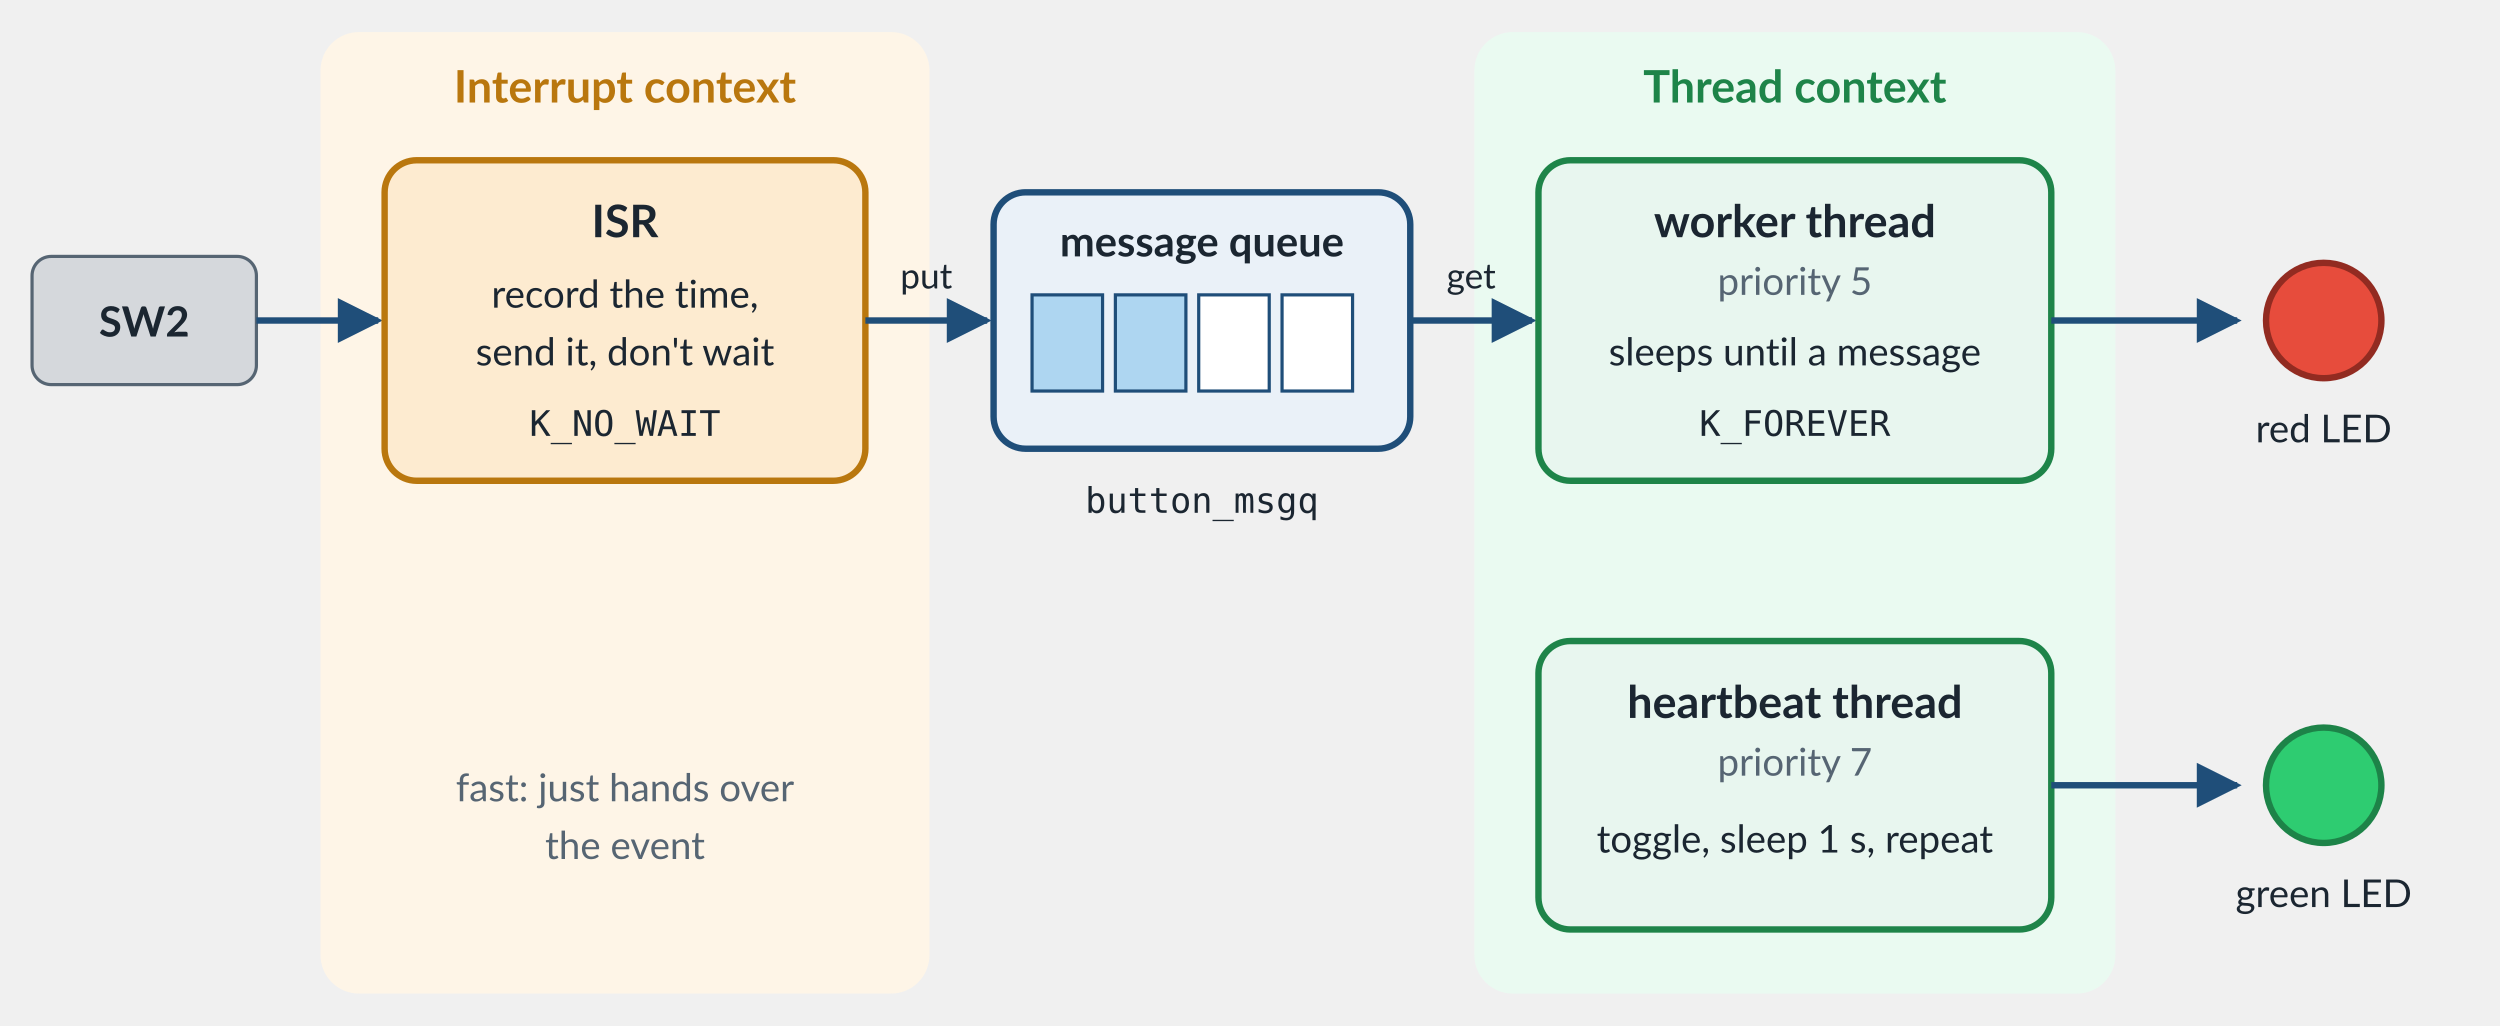
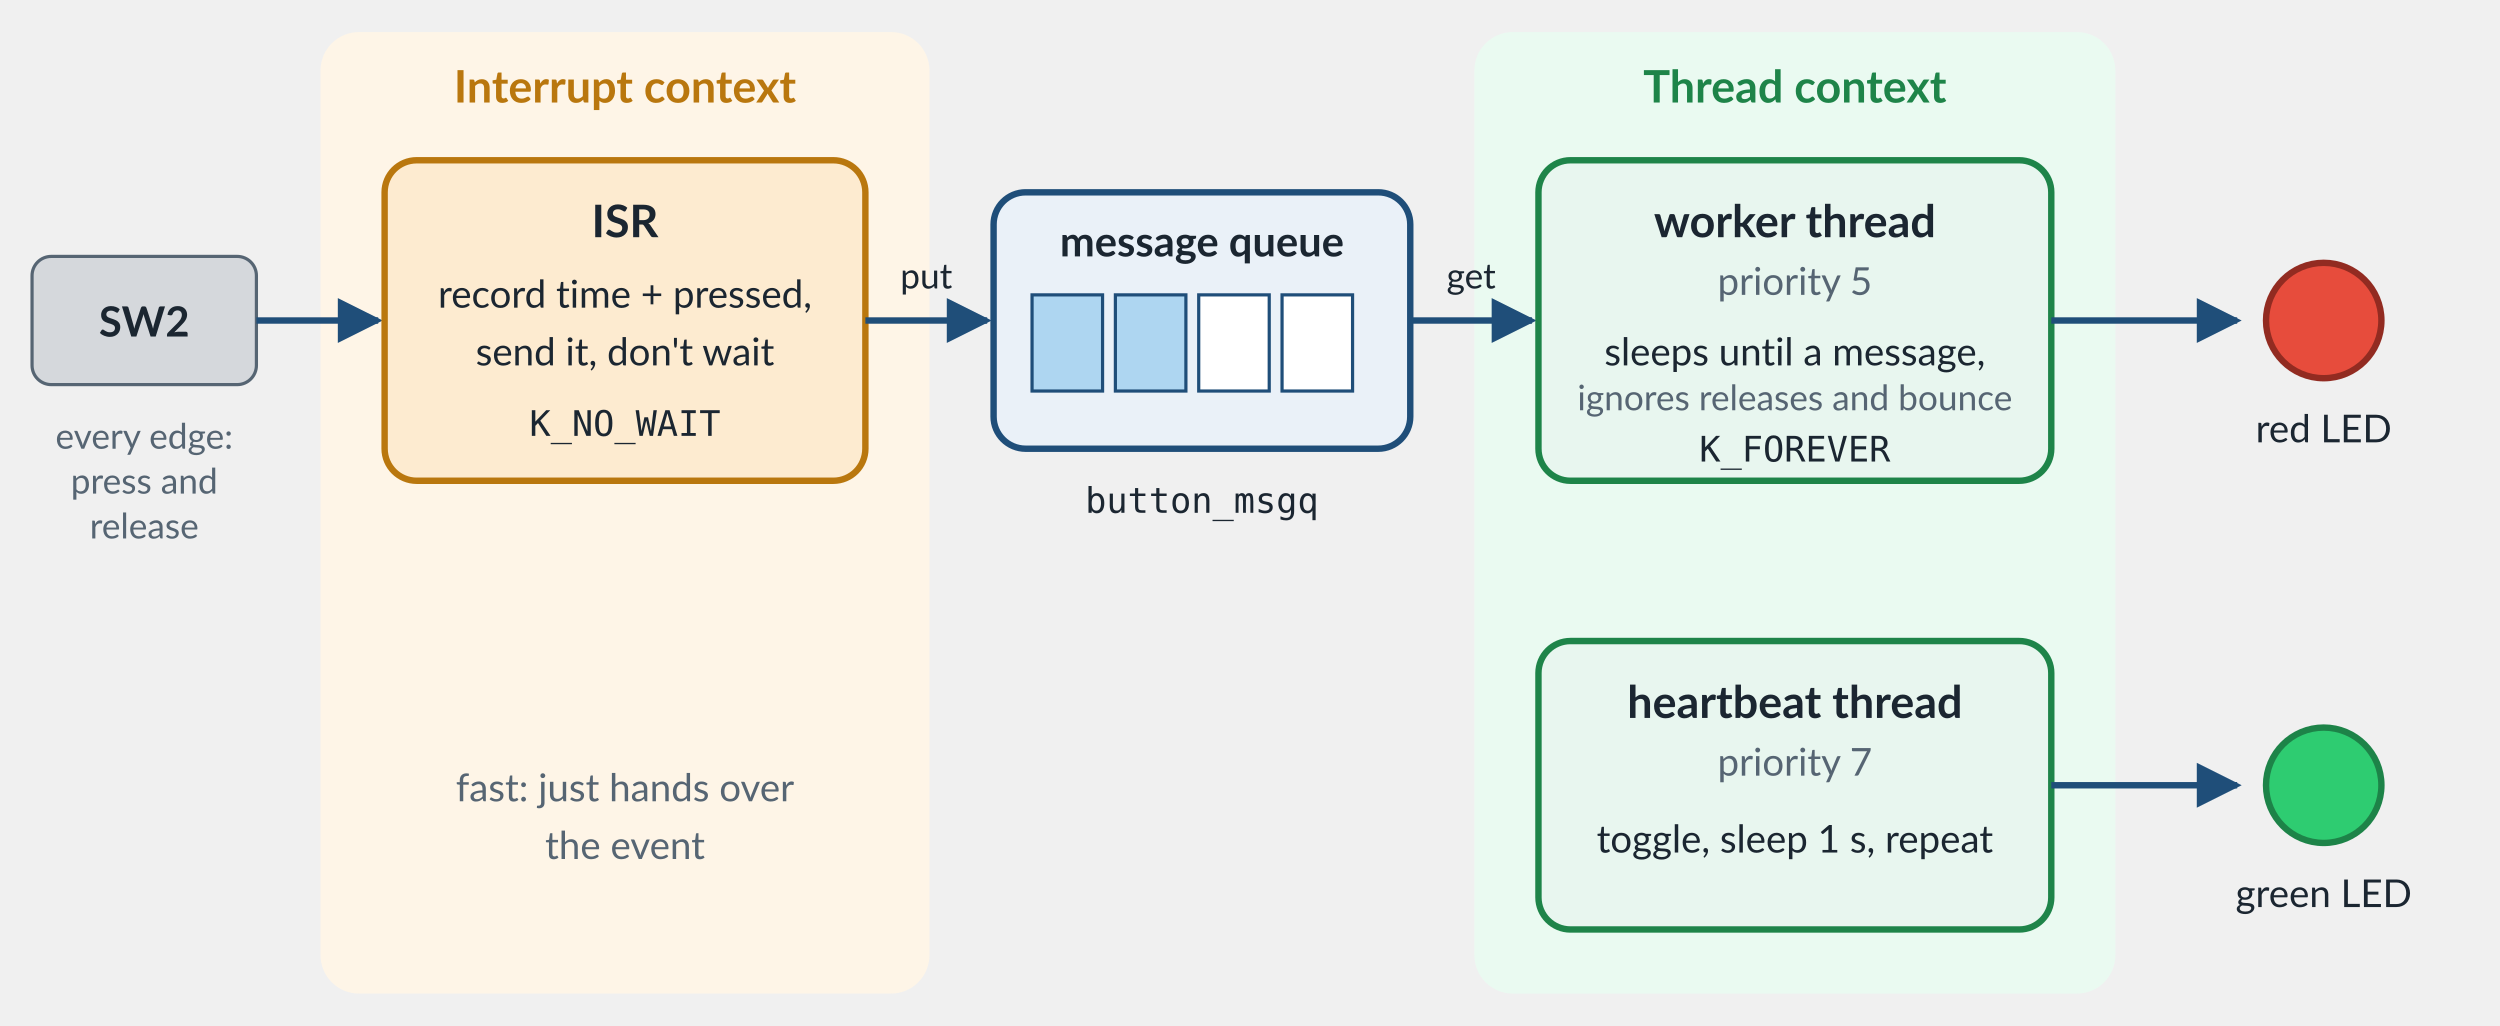
<svg xmlns="http://www.w3.org/2000/svg" width="780" height="320" viewBox="0 0 780 320" font-family="Lato, Helvetica, Arial, sans-serif" font-size="14" fill="#1b2631">
  <defs>
    <marker id="arrow" viewBox="0 0 10 10" refX="9" refY="5" markerWidth="7" markerHeight="7" orient="auto-start-reverse">
      <path d="M0,0 L10,5 L0,10 z" fill="#1f4e79" />
    </marker>
  </defs>
  <rect x="100" y="10" width="190" height="300" rx="12" fill="#fef5e7" stroke="none" />
  <text x="195" y="32" text-anchor="middle" font-weight="bold" fill="#b9770e">Interrupt context</text>
  <rect x="460" y="10" width="200" height="300" rx="12" fill="#eafaf1" stroke="none" />
  <text x="560" y="32" text-anchor="middle" font-weight="bold" fill="#1e8449">Thread context</text>
  <rect x="10" y="80" width="70" height="40" rx="6" fill="#d5d8dc" stroke="#566573" />
  <text x="45" y="105" text-anchor="middle" font-weight="bold" font-size="13">SW2</text>
  <line x1="80" y1="100" x2="118" y2="100" stroke="#1f4e79" stroke-width="2" marker-end="url(#arrow)" />
+   <text x="45" y="140" text-anchor="middle" font-size="11" fill="#566573">every edge:</text>
+   <text x="45" y="154" text-anchor="middle" font-size="11" fill="#566573">press and</text>
+   <text x="45" y="168" text-anchor="middle" font-size="11" fill="#566573">release</text>
  <rect x="120" y="50" width="150" height="100" rx="10" fill="#fdebd0" stroke="#b9770e" stroke-width="2" />
  <text x="195" y="74" text-anchor="middle" font-weight="bold">ISR</text>
-   <text x="195" y="96" text-anchor="middle" font-size="12">record the time,</text>
+   <text x="195" y="96" text-anchor="middle" font-size="12">record time + pressed,</text>
  <text x="195" y="114" text-anchor="middle" font-size="12">send it, don't wait</text>
  <text x="195" y="136" text-anchor="middle" font-family="monospace" font-size="11">K_NO_WAIT</text>
  <line x1="270" y1="100" x2="308" y2="100" stroke="#1f4e79" stroke-width="2" marker-end="url(#arrow)" />
  <text x="289" y="90" text-anchor="middle" font-size="11">put</text>
  <rect x="310" y="60" width="130" height="80" rx="10" fill="#eaf1f8" stroke="#1f4e79" stroke-width="2" />
  <text x="375" y="80" text-anchor="middle" font-weight="bold" font-size="13">message queue</text>
  <rect x="322" y="92" width="22" height="30" fill="#aed6f1" stroke="#1f4e79" />
  <rect x="348" y="92" width="22" height="30" fill="#aed6f1" stroke="#1f4e79" />
  <rect x="374" y="92" width="22" height="30" fill="#ffffff" stroke="#1f4e79" />
  <rect x="400" y="92" width="22" height="30" fill="#ffffff" stroke="#1f4e79" />
  <text x="375" y="160" text-anchor="middle" font-family="monospace" font-size="11">button_msgq</text>
  <line x1="440" y1="100" x2="478" y2="100" stroke="#1f4e79" stroke-width="2" marker-end="url(#arrow)" />
  <text x="459" y="90" text-anchor="middle" font-size="11">get</text>
  <rect x="480" y="50" width="160" height="100" rx="10" fill="#e8f6ef" stroke="#1e8449" stroke-width="2" />
  <text x="560" y="74" text-anchor="middle" font-weight="bold">worker thread</text>
  <text x="560" y="92" text-anchor="middle" font-size="12" fill="#566573">priority 5</text>
-   <text x="560" y="114" text-anchor="middle" font-size="12">sleeps until a message</text>
-   <text x="560" y="136" text-anchor="middle" font-family="monospace" font-size="11">K_FOREVER</text>
+   <text x="560" y="114" text-anchor="middle" font-size="12">sleeps until a message,</text>
+   <text x="560" y="128" text-anchor="middle" font-size="11" fill="#566573">ignores releases and bounce</text>
+   <text x="560" y="144" text-anchor="middle" font-family="monospace" font-size="11">K_FOREVER</text>
  <line x1="640" y1="100" x2="698" y2="100" stroke="#1f4e79" stroke-width="2" marker-end="url(#arrow)" />
  <circle cx="725" cy="100" r="18" fill="#e74c3c" stroke="#922b21" stroke-width="2" />
  <text x="725" y="138" text-anchor="middle" font-size="12">red LED</text>
  <rect x="480" y="200" width="160" height="90" rx="10" fill="#e8f6ef" stroke="#1e8449" stroke-width="2" />
  <text x="560" y="224" text-anchor="middle" font-weight="bold">heartbeat thread</text>
  <text x="560" y="242" text-anchor="middle" font-size="12" fill="#566573">priority 7</text>
  <text x="560" y="266" text-anchor="middle" font-size="12">toggle, sleep 1 s, repeat</text>
  <line x1="640" y1="245" x2="698" y2="245" stroke="#1f4e79" stroke-width="2" marker-end="url(#arrow)" />
  <circle cx="725" cy="245" r="18" fill="#2ecc71" stroke="#1d8348" stroke-width="2" />
  <text x="725" y="283" text-anchor="middle" font-size="12">green LED</text>
  <text x="195" y="250" text-anchor="middle" font-size="12" fill="#566573">fast: just hands over</text>
  <text x="195" y="268" text-anchor="middle" font-size="12" fill="#566573">the event</text>
</svg>
